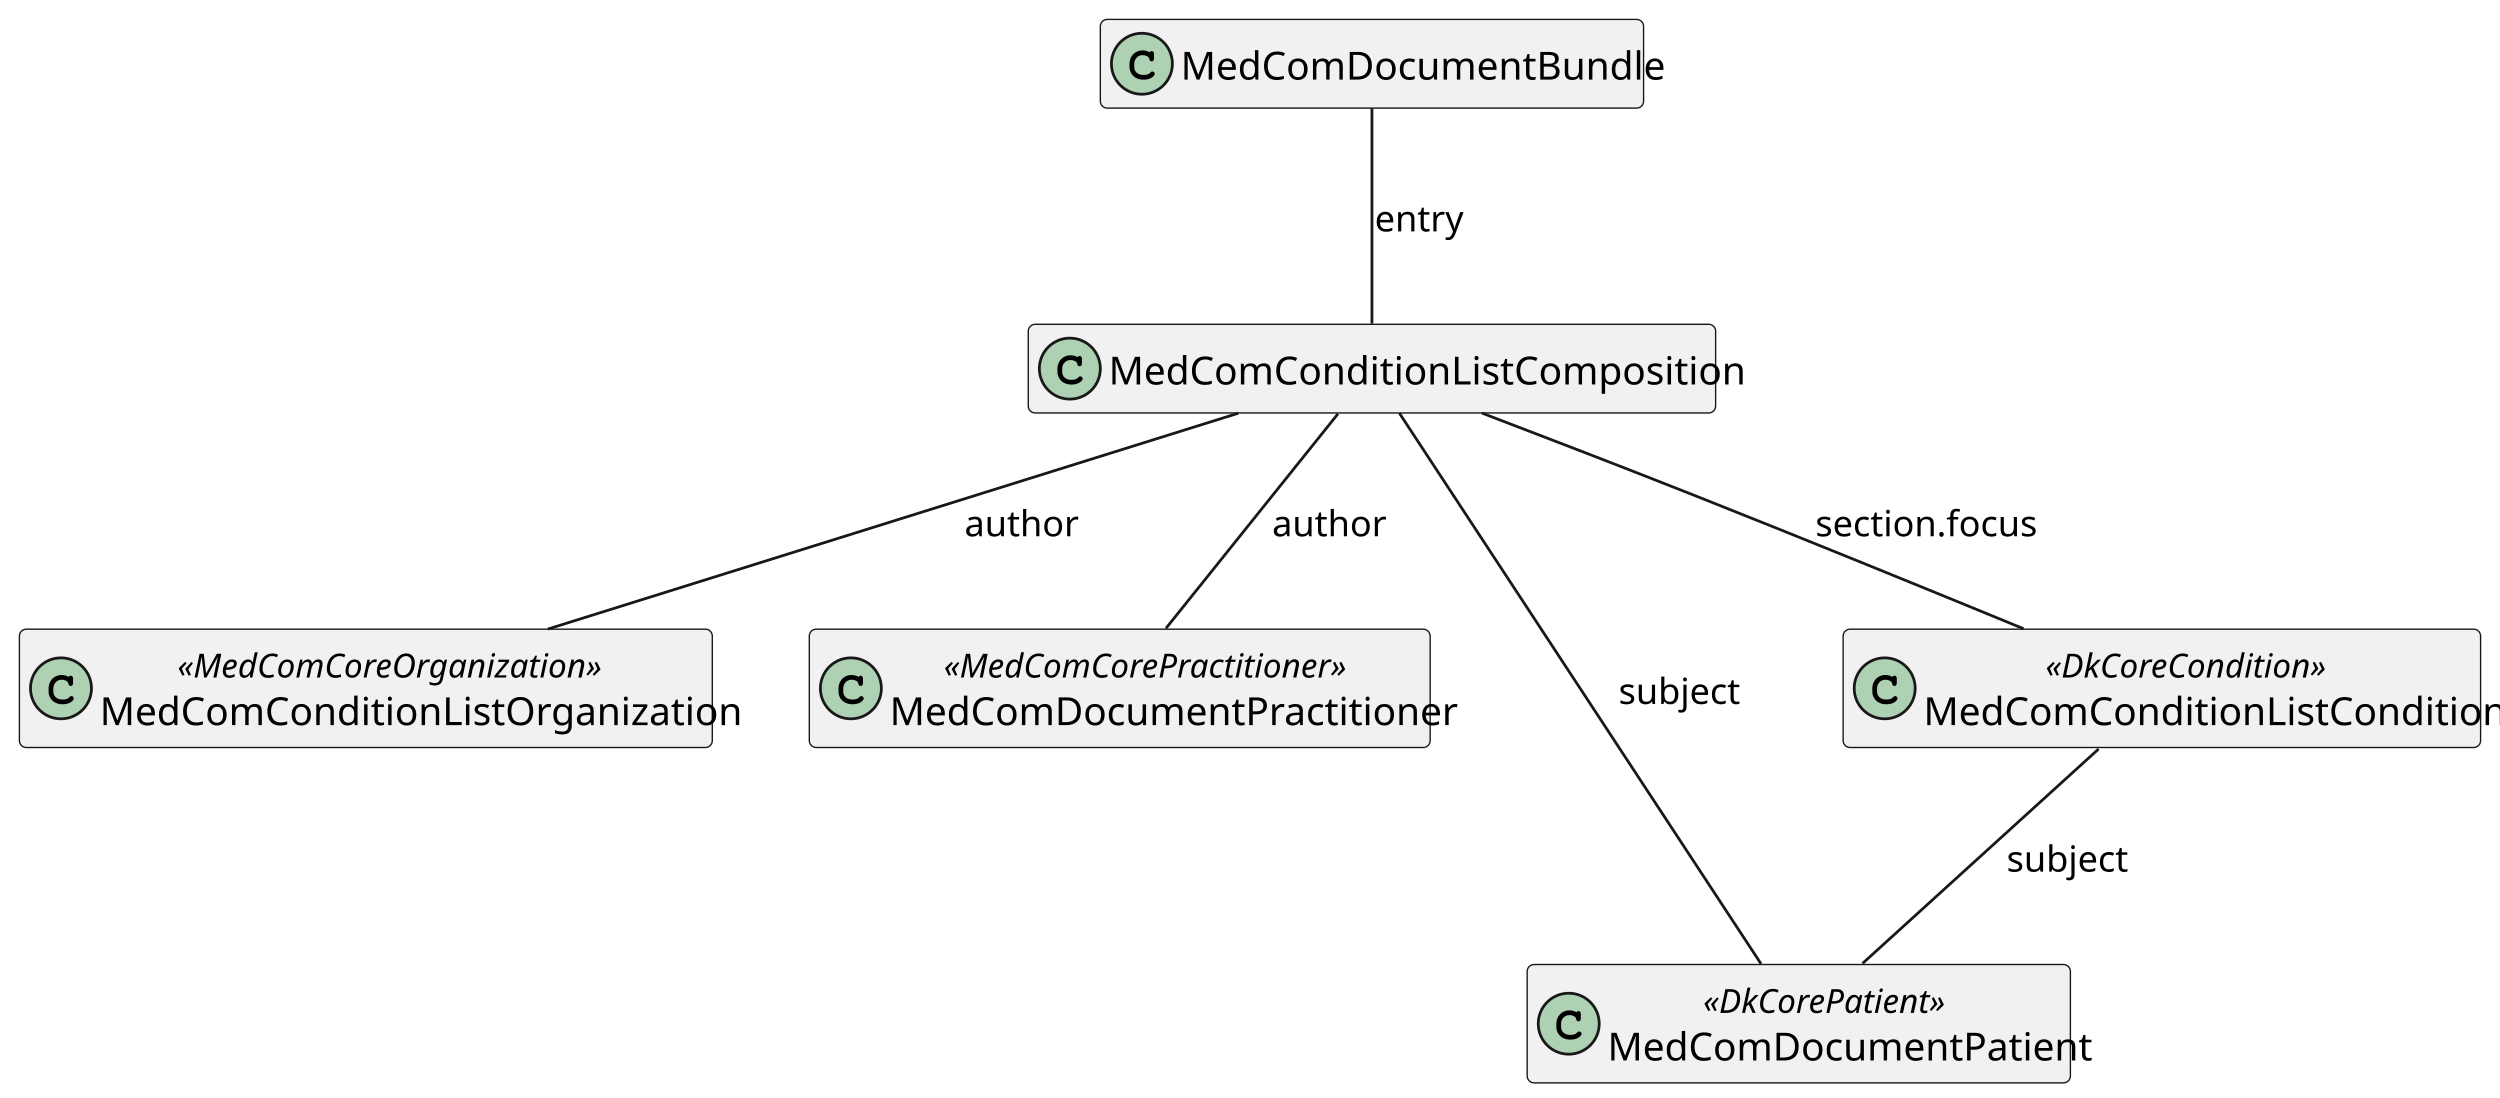
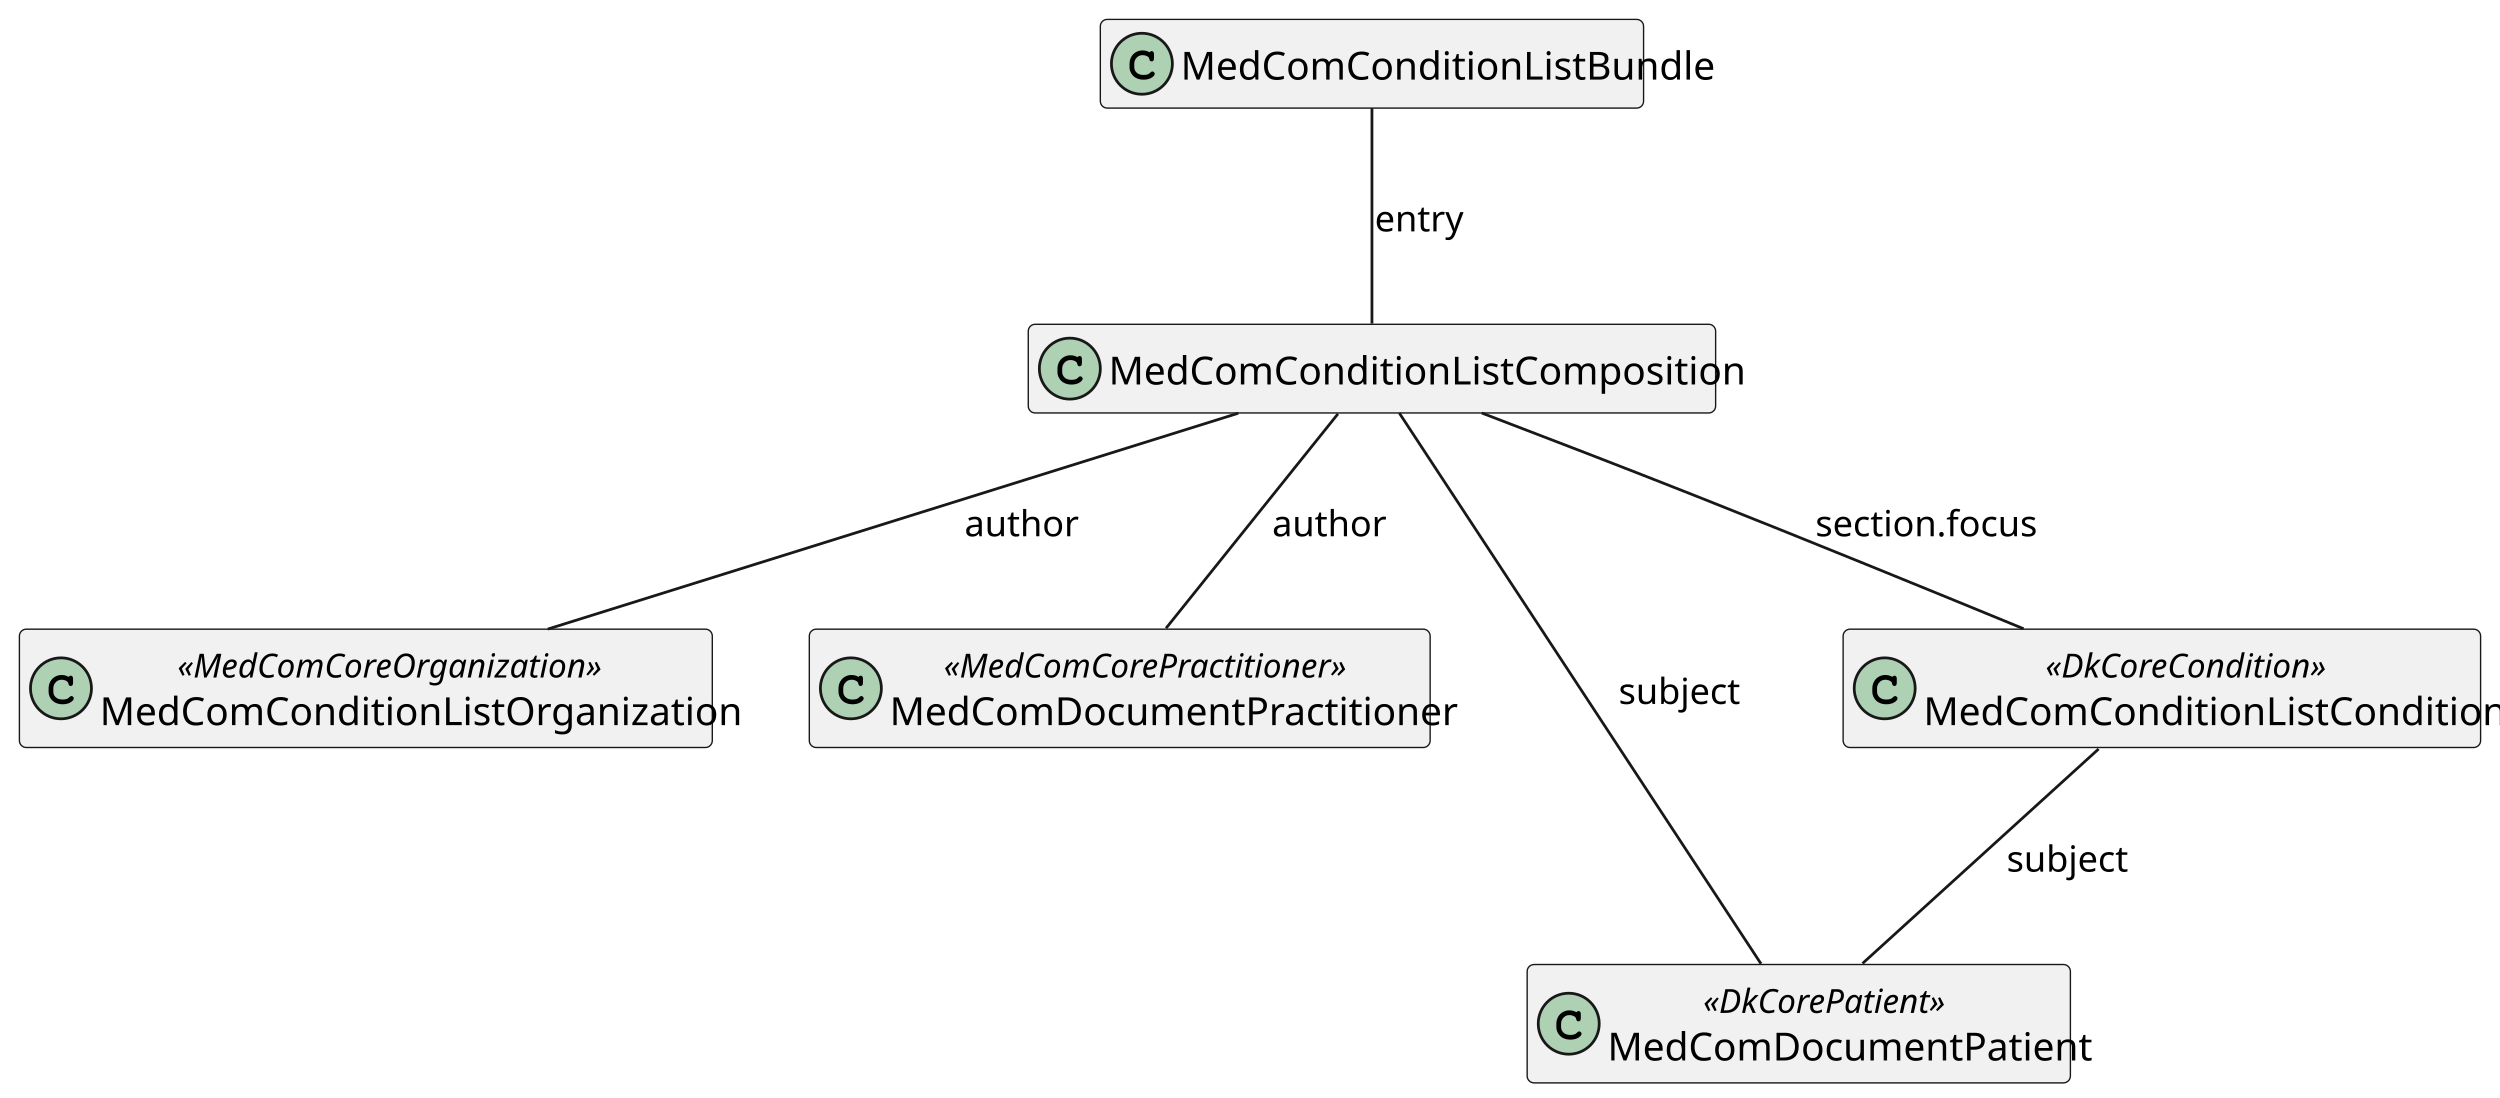
<svg xmlns="http://www.w3.org/2000/svg" contentStyleType="text/css" height="396px" preserveAspectRatio="none" style="width:902px;height:396px;background:#FFFFFF;" version="1.1" viewBox="0 0 902 396" width="902px" zoomAndPan="magnify">
  <defs />
  <g>
    <g id="elem_document">
      <rect codeLine="4" fill="#F1F1F1" height="32" id="document" rx="2.5" ry="2.5" style="stroke:#181818;stroke-width:0.5;" width="196" x="397" y="7" />
      <ellipse cx="412" cy="23" fill="#ADD1B2" rx="11" ry="11" style="stroke:#181818;stroke-width:1.0;" />
      <path d="M414.766,18.875 Q414.922,18.656 415.109,18.547 Q415.297,18.438 415.516,18.438 Q415.891,18.438 416.125,18.703 Q416.359,18.953 416.359,19.562 L416.359,21.016 Q416.359,21.625 416.125,21.891 Q415.891,22.156 415.516,22.156 Q415.172,22.156 414.969,21.953 Q414.766,21.766 414.656,21.25 Q414.609,20.891 414.422,20.703 Q414.094,20.328 413.484,20.109 Q412.875,19.891 412.25,19.891 Q411.484,19.891 410.844,20.219 Q410.219,20.547 409.719,21.297 Q409.234,22.047 409.234,23.078 L409.234,24.172 Q409.234,25.406 410.125,26.234 Q411.016,27.047 412.609,27.047 Q413.547,27.047 414.203,26.797 Q414.594,26.641 415.016,26.203 Q415.281,25.938 415.422,25.859 Q415.578,25.781 415.781,25.781 Q416.109,25.781 416.359,26.047 Q416.625,26.297 416.625,26.641 Q416.625,26.984 416.281,27.391 Q415.781,27.969 414.984,28.297 Q413.906,28.75 412.609,28.75 Q411.094,28.75 409.891,28.125 Q408.906,27.625 408.219,26.562 Q407.531,25.484 407.531,24.203 L407.531,23.047 Q407.531,21.719 408.141,20.578 Q408.766,19.422 409.859,18.812 Q410.953,18.188 412.188,18.188 Q412.922,18.188 413.562,18.359 Q414.219,18.516 414.766,18.875 Z " fill="#000000" />
-       <text fill="#000000" font-family="sans-serif" font-size="14" lengthAdjust="spacing" textLength="164" x="426" y="28.729">MedComDocumentBundle</text>
+       <text fill="#000000" font-family="sans-serif" font-size="14" lengthAdjust="spacing" textLength="164" x="426" y="28.729">MedComConditionListBundle</text>
    </g>
    <g id="elem_composition">
      <rect codeLine="5" fill="#F1F1F1" height="32" id="composition" rx="2.5" ry="2.5" style="stroke:#181818;stroke-width:0.5;" width="248" x="371" y="117" />
      <ellipse cx="386" cy="133" fill="#ADD1B2" rx="11" ry="11" style="stroke:#181818;stroke-width:1.0;" />
      <path d="M388.766,128.875 Q388.922,128.656 389.109,128.547 Q389.297,128.438 389.516,128.438 Q389.891,128.438 390.125,128.703 Q390.359,128.953 390.359,129.562 L390.359,131.016 Q390.359,131.625 390.125,131.891 Q389.891,132.156 389.516,132.156 Q389.172,132.156 388.969,131.953 Q388.766,131.766 388.656,131.25 Q388.609,130.891 388.422,130.703 Q388.094,130.328 387.484,130.109 Q386.875,129.891 386.25,129.891 Q385.484,129.891 384.844,130.219 Q384.219,130.547 383.719,131.297 Q383.234,132.047 383.234,133.078 L383.234,134.172 Q383.234,135.406 384.125,136.234 Q385.016,137.047 386.609,137.047 Q387.547,137.047 388.203,136.797 Q388.594,136.641 389.016,136.203 Q389.281,135.938 389.422,135.859 Q389.578,135.781 389.781,135.781 Q390.109,135.781 390.359,136.047 Q390.625,136.297 390.625,136.641 Q390.625,136.984 390.281,137.391 Q389.781,137.969 388.984,138.297 Q387.906,138.75 386.609,138.75 Q385.094,138.75 383.891,138.125 Q382.906,137.625 382.219,136.562 Q381.531,135.484 381.531,134.203 L381.531,133.047 Q381.531,131.719 382.141,130.578 Q382.766,129.422 383.859,128.812 Q384.953,128.188 386.188,128.188 Q386.922,128.188 387.562,128.359 Q388.219,128.516 388.766,128.875 Z " fill="#000000" />
      <text fill="#000000" font-family="sans-serif" font-size="14" lengthAdjust="spacing" textLength="216" x="400" y="138.728">MedComConditionListComposition</text>
    </g>
    <g id="elem_organization">
      <rect codeLine="6" fill="#F1F1F1" height="42.703" id="organization" rx="2.5" ry="2.5" style="stroke:#181818;stroke-width:0.5;" width="250" x="7" y="227" />
      <ellipse cx="22" cy="248.352" fill="#ADD1B2" rx="11" ry="11" style="stroke:#181818;stroke-width:1.0;" />
      <path d="M24.766,244.227 Q24.922,244.008 25.109,243.898 Q25.297,243.789 25.516,243.789 Q25.891,243.789 26.125,244.055 Q26.359,244.305 26.359,244.914 L26.359,246.367 Q26.359,246.977 26.125,247.242 Q25.891,247.508 25.516,247.508 Q25.172,247.508 24.969,247.305 Q24.766,247.117 24.656,246.602 Q24.609,246.242 24.422,246.055 Q24.094,245.68 23.484,245.461 Q22.875,245.242 22.25,245.242 Q21.484,245.242 20.844,245.57 Q20.219,245.898 19.719,246.648 Q19.234,247.398 19.234,248.43 L19.234,249.523 Q19.234,250.758 20.125,251.586 Q21.016,252.398 22.609,252.398 Q23.547,252.398 24.203,252.148 Q24.594,251.992 25.016,251.555 Q25.281,251.289 25.422,251.211 Q25.578,251.133 25.781,251.133 Q26.109,251.133 26.359,251.398 Q26.625,251.648 26.625,251.992 Q26.625,252.336 26.281,252.742 Q25.781,253.32 24.984,253.648 Q23.906,254.102 22.609,254.102 Q21.094,254.102 19.891,253.477 Q18.906,252.977 18.219,251.914 Q17.531,250.836 17.531,249.555 L17.531,248.398 Q17.531,247.07 18.141,245.93 Q18.766,244.773 19.859,244.164 Q20.953,243.539 22.188,243.539 Q22.922,243.539 23.562,243.711 Q24.219,243.867 24.766,244.227 Z " fill="#000000" />
      <text fill="#000000" font-family="sans-serif" font-size="12" font-style="italic" lengthAdjust="spacing" textLength="162" x="64" y="244.457">«MedComCoreOrganization»</text>
      <text fill="#000000" font-family="sans-serif" font-size="14" lengthAdjust="spacing" textLength="218" x="36" y="261.627">MedComConditionListOrganization</text>
    </g>
    <g id="elem_practitioner">
      <rect codeLine="7" fill="#F1F1F1" height="42.703" id="practitioner" rx="2.5" ry="2.5" style="stroke:#181818;stroke-width:0.5;" width="224" x="292" y="227" />
      <ellipse cx="307" cy="248.352" fill="#ADD1B2" rx="11" ry="11" style="stroke:#181818;stroke-width:1.0;" />
      <path d="M309.766,244.227 Q309.922,244.008 310.109,243.898 Q310.297,243.789 310.516,243.789 Q310.891,243.789 311.125,244.055 Q311.359,244.305 311.359,244.914 L311.359,246.367 Q311.359,246.977 311.125,247.242 Q310.891,247.508 310.516,247.508 Q310.172,247.508 309.969,247.305 Q309.766,247.117 309.656,246.602 Q309.609,246.242 309.422,246.055 Q309.094,245.68 308.484,245.461 Q307.875,245.242 307.25,245.242 Q306.484,245.242 305.844,245.57 Q305.219,245.898 304.719,246.648 Q304.234,247.398 304.234,248.43 L304.234,249.523 Q304.234,250.758 305.125,251.586 Q306.016,252.398 307.609,252.398 Q308.547,252.398 309.203,252.148 Q309.594,251.992 310.016,251.555 Q310.281,251.289 310.422,251.211 Q310.578,251.133 310.781,251.133 Q311.109,251.133 311.359,251.398 Q311.625,251.648 311.625,251.992 Q311.625,252.336 311.281,252.742 Q310.781,253.32 309.984,253.648 Q308.906,254.102 307.609,254.102 Q306.094,254.102 304.891,253.477 Q303.906,252.977 303.219,251.914 Q302.531,250.836 302.531,249.555 L302.531,248.398 Q302.531,247.07 303.141,245.93 Q303.766,244.773 304.859,244.164 Q305.953,243.539 307.188,243.539 Q307.922,243.539 308.562,243.711 Q309.219,243.867 309.766,244.227 Z " fill="#000000" />
      <text fill="#000000" font-family="sans-serif" font-size="12" font-style="italic" lengthAdjust="spacing" textLength="153" x="340.5" y="244.457">«MedComCorePractitioner»</text>
      <text fill="#000000" font-family="sans-serif" font-size="14" lengthAdjust="spacing" textLength="192" x="321" y="261.627">MedComDocumentPractitioner</text>
    </g>
    <g id="elem_patient">
      <rect codeLine="8" fill="#F1F1F1" height="42.703" id="patient" rx="2.5" ry="2.5" style="stroke:#181818;stroke-width:0.5;" width="196" x="551" y="348" />
      <ellipse cx="566" cy="369.352" fill="#ADD1B2" rx="11" ry="11" style="stroke:#181818;stroke-width:1.0;" />
      <path d="M568.766,365.227 Q568.922,365.008 569.109,364.898 Q569.297,364.789 569.516,364.789 Q569.891,364.789 570.125,365.055 Q570.359,365.305 570.359,365.914 L570.359,367.367 Q570.359,367.977 570.125,368.242 Q569.891,368.508 569.516,368.508 Q569.172,368.508 568.969,368.305 Q568.766,368.117 568.656,367.602 Q568.609,367.242 568.422,367.055 Q568.094,366.68 567.484,366.461 Q566.875,366.242 566.25,366.242 Q565.484,366.242 564.844,366.57 Q564.219,366.898 563.719,367.648 Q563.234,368.398 563.234,369.43 L563.234,370.523 Q563.234,371.758 564.125,372.586 Q565.016,373.398 566.609,373.398 Q567.547,373.398 568.203,373.148 Q568.594,372.992 569.016,372.555 Q569.281,372.289 569.422,372.211 Q569.578,372.133 569.781,372.133 Q570.109,372.133 570.359,372.398 Q570.625,372.648 570.625,372.992 Q570.625,373.336 570.281,373.742 Q569.781,374.32 568.984,374.648 Q567.906,375.102 566.609,375.102 Q565.094,375.102 563.891,374.477 Q562.906,373.977 562.219,372.914 Q561.531,371.836 561.531,370.555 L561.531,369.398 Q561.531,368.07 562.141,366.93 Q562.766,365.773 563.859,365.164 Q564.953,364.539 566.188,364.539 Q566.922,364.539 567.562,364.711 Q568.219,364.867 568.766,365.227 Z " fill="#000000" />
      <text fill="#000000" font-family="sans-serif" font-size="12" font-style="italic" lengthAdjust="spacing" textLength="95" x="614.5" y="365.457">«DkCorePatient»</text>
      <text fill="#000000" font-family="sans-serif" font-size="14" lengthAdjust="spacing" textLength="164" x="580" y="382.627">MedComDocumentPatient</text>
    </g>
    <g id="elem_condition">
      <rect codeLine="9" fill="#F1F1F1" height="42.703" id="condition" rx="2.5" ry="2.5" style="stroke:#181818;stroke-width:0.5;" width="230" x="665" y="227" />
      <ellipse cx="680" cy="248.352" fill="#ADD1B2" rx="11" ry="11" style="stroke:#181818;stroke-width:1.0;" />
      <path d="M682.766,244.227 Q682.922,244.008 683.109,243.898 Q683.297,243.789 683.516,243.789 Q683.891,243.789 684.125,244.055 Q684.359,244.305 684.359,244.914 L684.359,246.367 Q684.359,246.977 684.125,247.242 Q683.891,247.508 683.516,247.508 Q683.172,247.508 682.969,247.305 Q682.766,247.117 682.656,246.602 Q682.609,246.242 682.422,246.055 Q682.094,245.68 681.484,245.461 Q680.875,245.242 680.25,245.242 Q679.484,245.242 678.844,245.57 Q678.219,245.898 677.719,246.648 Q677.234,247.398 677.234,248.43 L677.234,249.523 Q677.234,250.758 678.125,251.586 Q679.016,252.398 680.609,252.398 Q681.547,252.398 682.203,252.148 Q682.594,251.992 683.016,251.555 Q683.281,251.289 683.422,251.211 Q683.578,251.133 683.781,251.133 Q684.109,251.133 684.359,251.398 Q684.625,251.648 684.625,251.992 Q684.625,252.336 684.281,252.742 Q683.781,253.32 682.984,253.648 Q681.906,254.102 680.609,254.102 Q679.094,254.102 677.891,253.477 Q676.906,252.977 676.219,251.914 Q675.531,250.836 675.531,249.555 L675.531,248.398 Q675.531,247.07 676.141,245.93 Q676.766,244.773 677.859,244.164 Q678.953,243.539 680.188,243.539 Q680.922,243.539 681.562,243.711 Q682.219,243.867 682.766,244.227 Z " fill="#000000" />
      <text fill="#000000" font-family="sans-serif" font-size="12" font-style="italic" lengthAdjust="spacing" textLength="110" x="738" y="244.457">«DkCoreCondition»</text>
      <text fill="#000000" font-family="sans-serif" font-size="14" lengthAdjust="spacing" textLength="198" x="694" y="261.627">MedComConditionListCondition</text>
    </g>
    <g id="link_document_composition">
      <path codeLine="11" d="M495,39.02 C495,59.53 495,96.13 495,116.76 " fill="none" id="document-composition" style="stroke:#181818;stroke-width:1.0;" />
      <text fill="#000000" font-family="sans-serif" font-size="13" lengthAdjust="spacing" textLength="29" x="496" y="83.495">entry</text>
    </g>
    <g id="link_composition_organization">
      <path codeLine="12" d="M446.8,149.07 C382.77,169.09 269.41,204.53 197.62,226.98 " fill="none" id="composition-organization" style="stroke:#181818;stroke-width:1.0;" />
      <text fill="#000000" font-family="sans-serif" font-size="13" lengthAdjust="spacing" textLength="36" x="348" y="193.495">author</text>
    </g>
    <g id="link_composition_practitioner">
      <path codeLine="13" d="M482.73,149.31 C466.72,169.28 438.64,204.29 420.7,226.67 " fill="none" id="composition-practitioner" style="stroke:#181818;stroke-width:1.0;" />
      <text fill="#000000" font-family="sans-serif" font-size="13" lengthAdjust="spacing" textLength="36" x="459" y="193.495">author</text>
    </g>
    <g id="link_composition_patient">
      <path codeLine="14" d="M504.87,149.03 C531.49,189.56 604.82,301.23 635.37,347.74 " fill="none" id="composition-patient" style="stroke:#181818;stroke-width:1.0;" />
      <text fill="#000000" font-family="sans-serif" font-size="13" lengthAdjust="spacing" textLength="42" x="584" y="253.995">subject</text>
    </g>
    <g id="link_composition_condition">
      <path codeLine="15" d="M534.61,149.01 C557.31,157.67 586.3,168.82 612,179 C651.83,194.78 696.75,213.12 730.12,226.86 " fill="none" id="composition-condition" style="stroke:#181818;stroke-width:1.0;" />
      <text fill="#000000" font-family="sans-serif" font-size="13" lengthAdjust="spacing" textLength="77" x="655" y="193.495">section.focus</text>
    </g>
    <g id="link_condition_patient">
      <path codeLine="16" d="M757.18,270.23 C733.28,291.94 695.96,325.84 672,347.61 " fill="none" id="condition-patient" style="stroke:#181818;stroke-width:1.0;" />
      <text fill="#000000" font-family="sans-serif" font-size="13" lengthAdjust="spacing" textLength="42" x="724" y="314.495">subject</text>
    </g>
  </g>
</svg>
